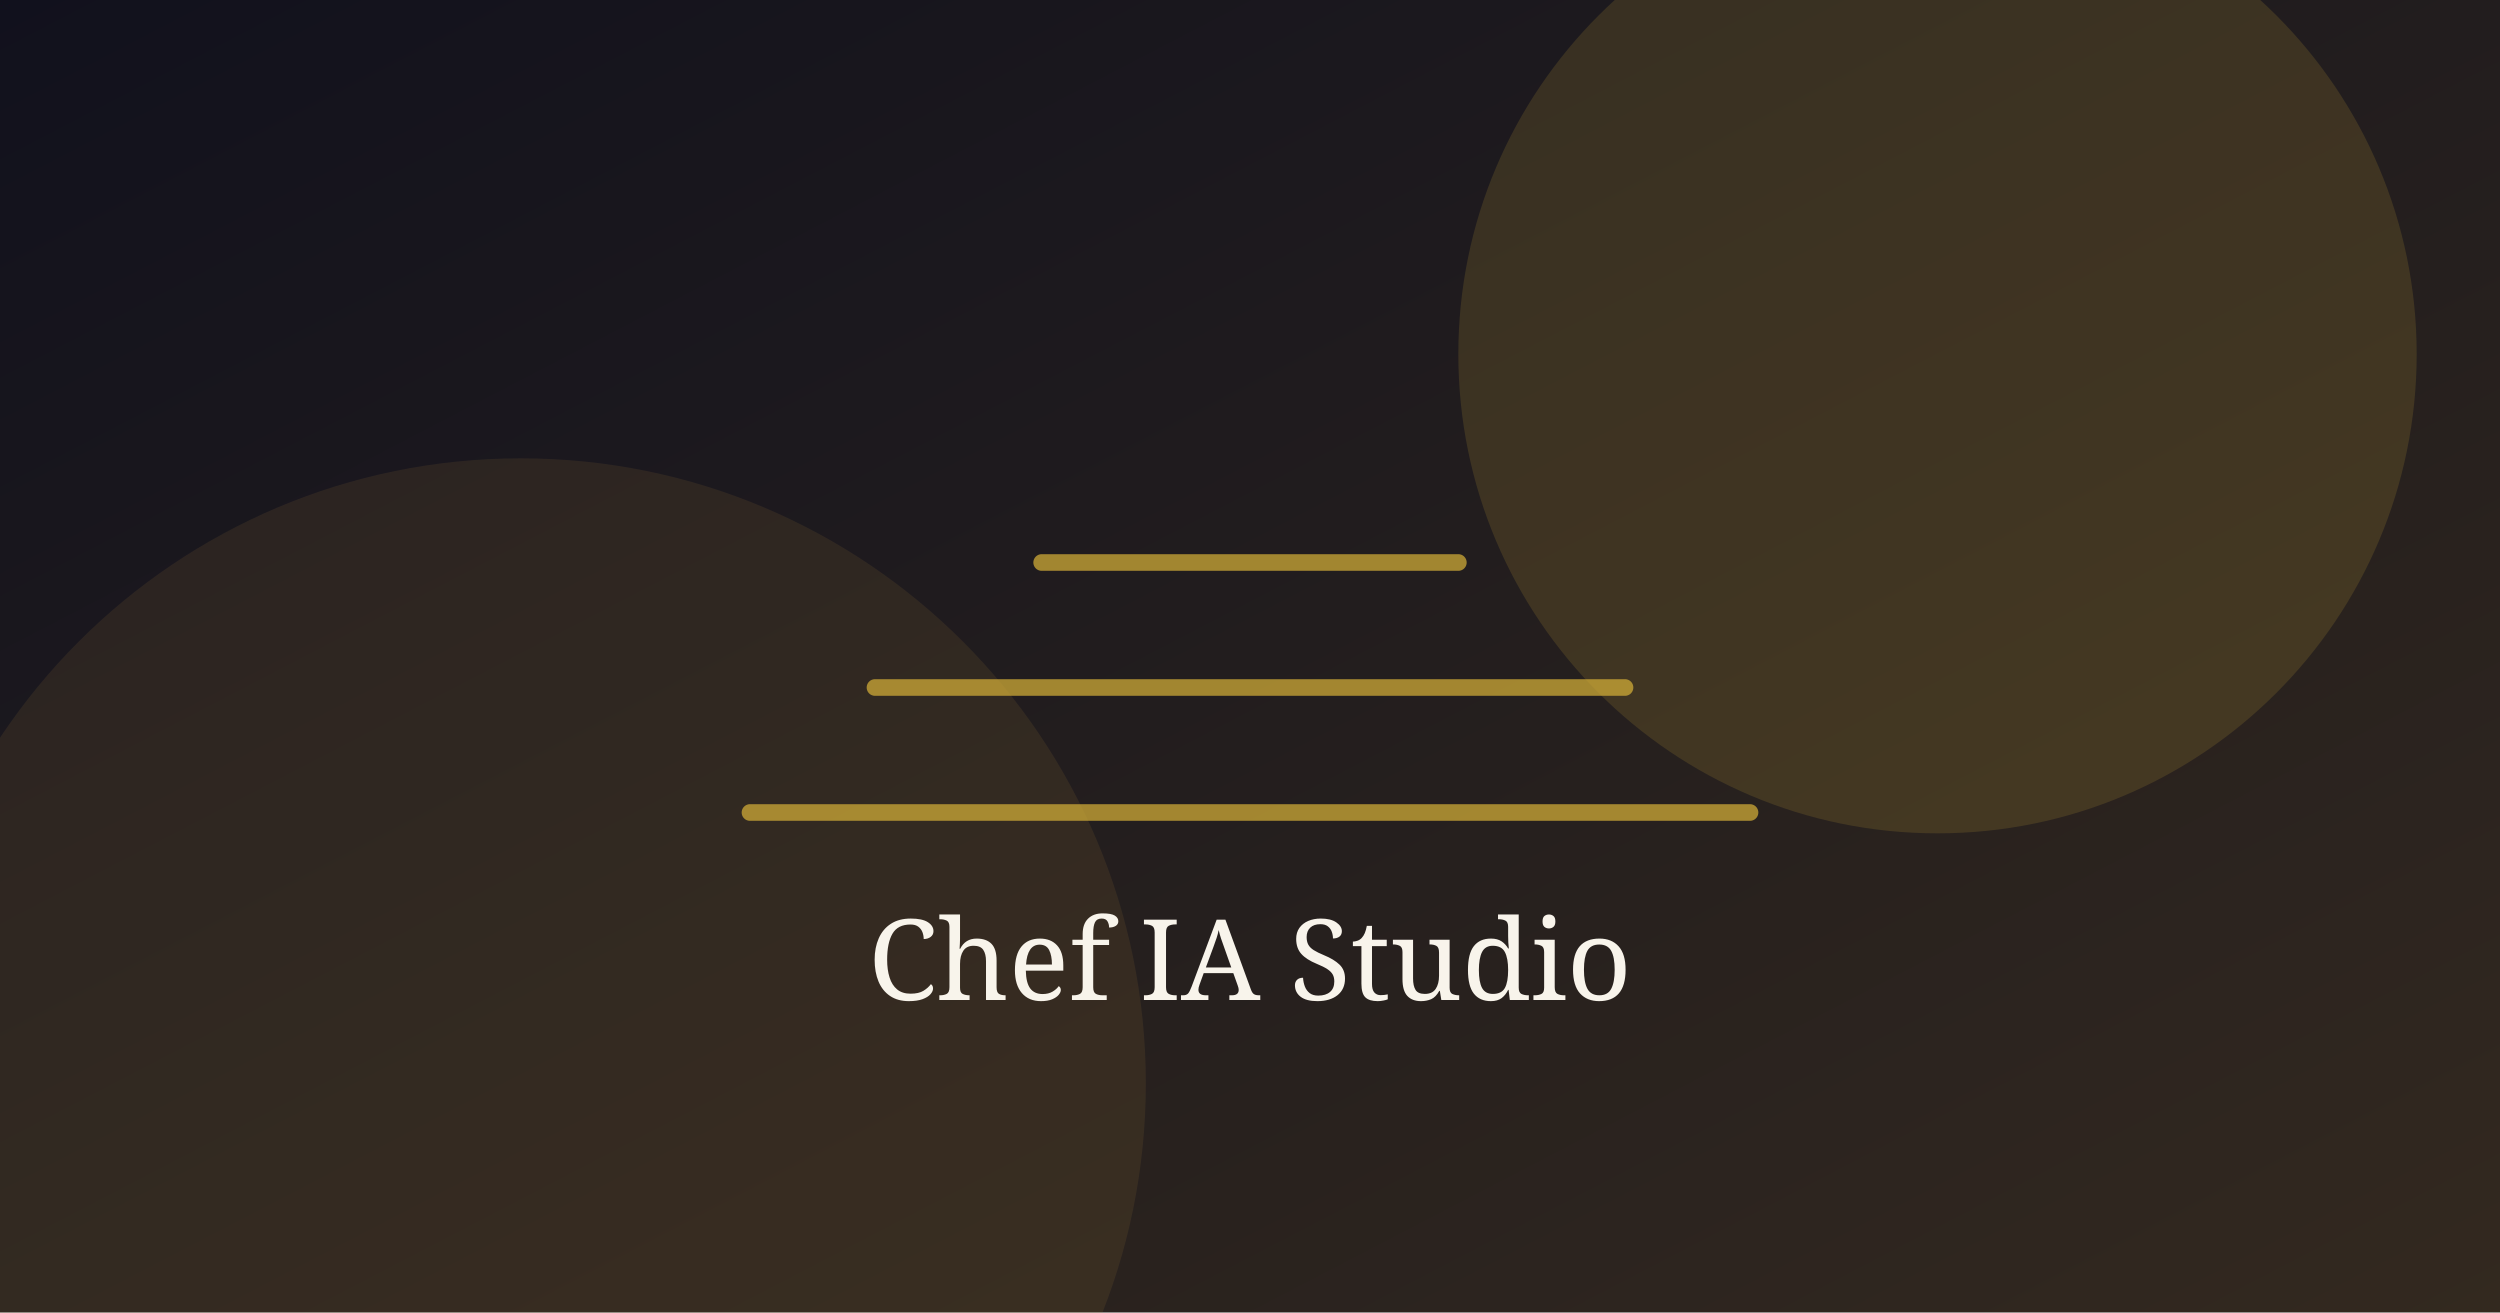
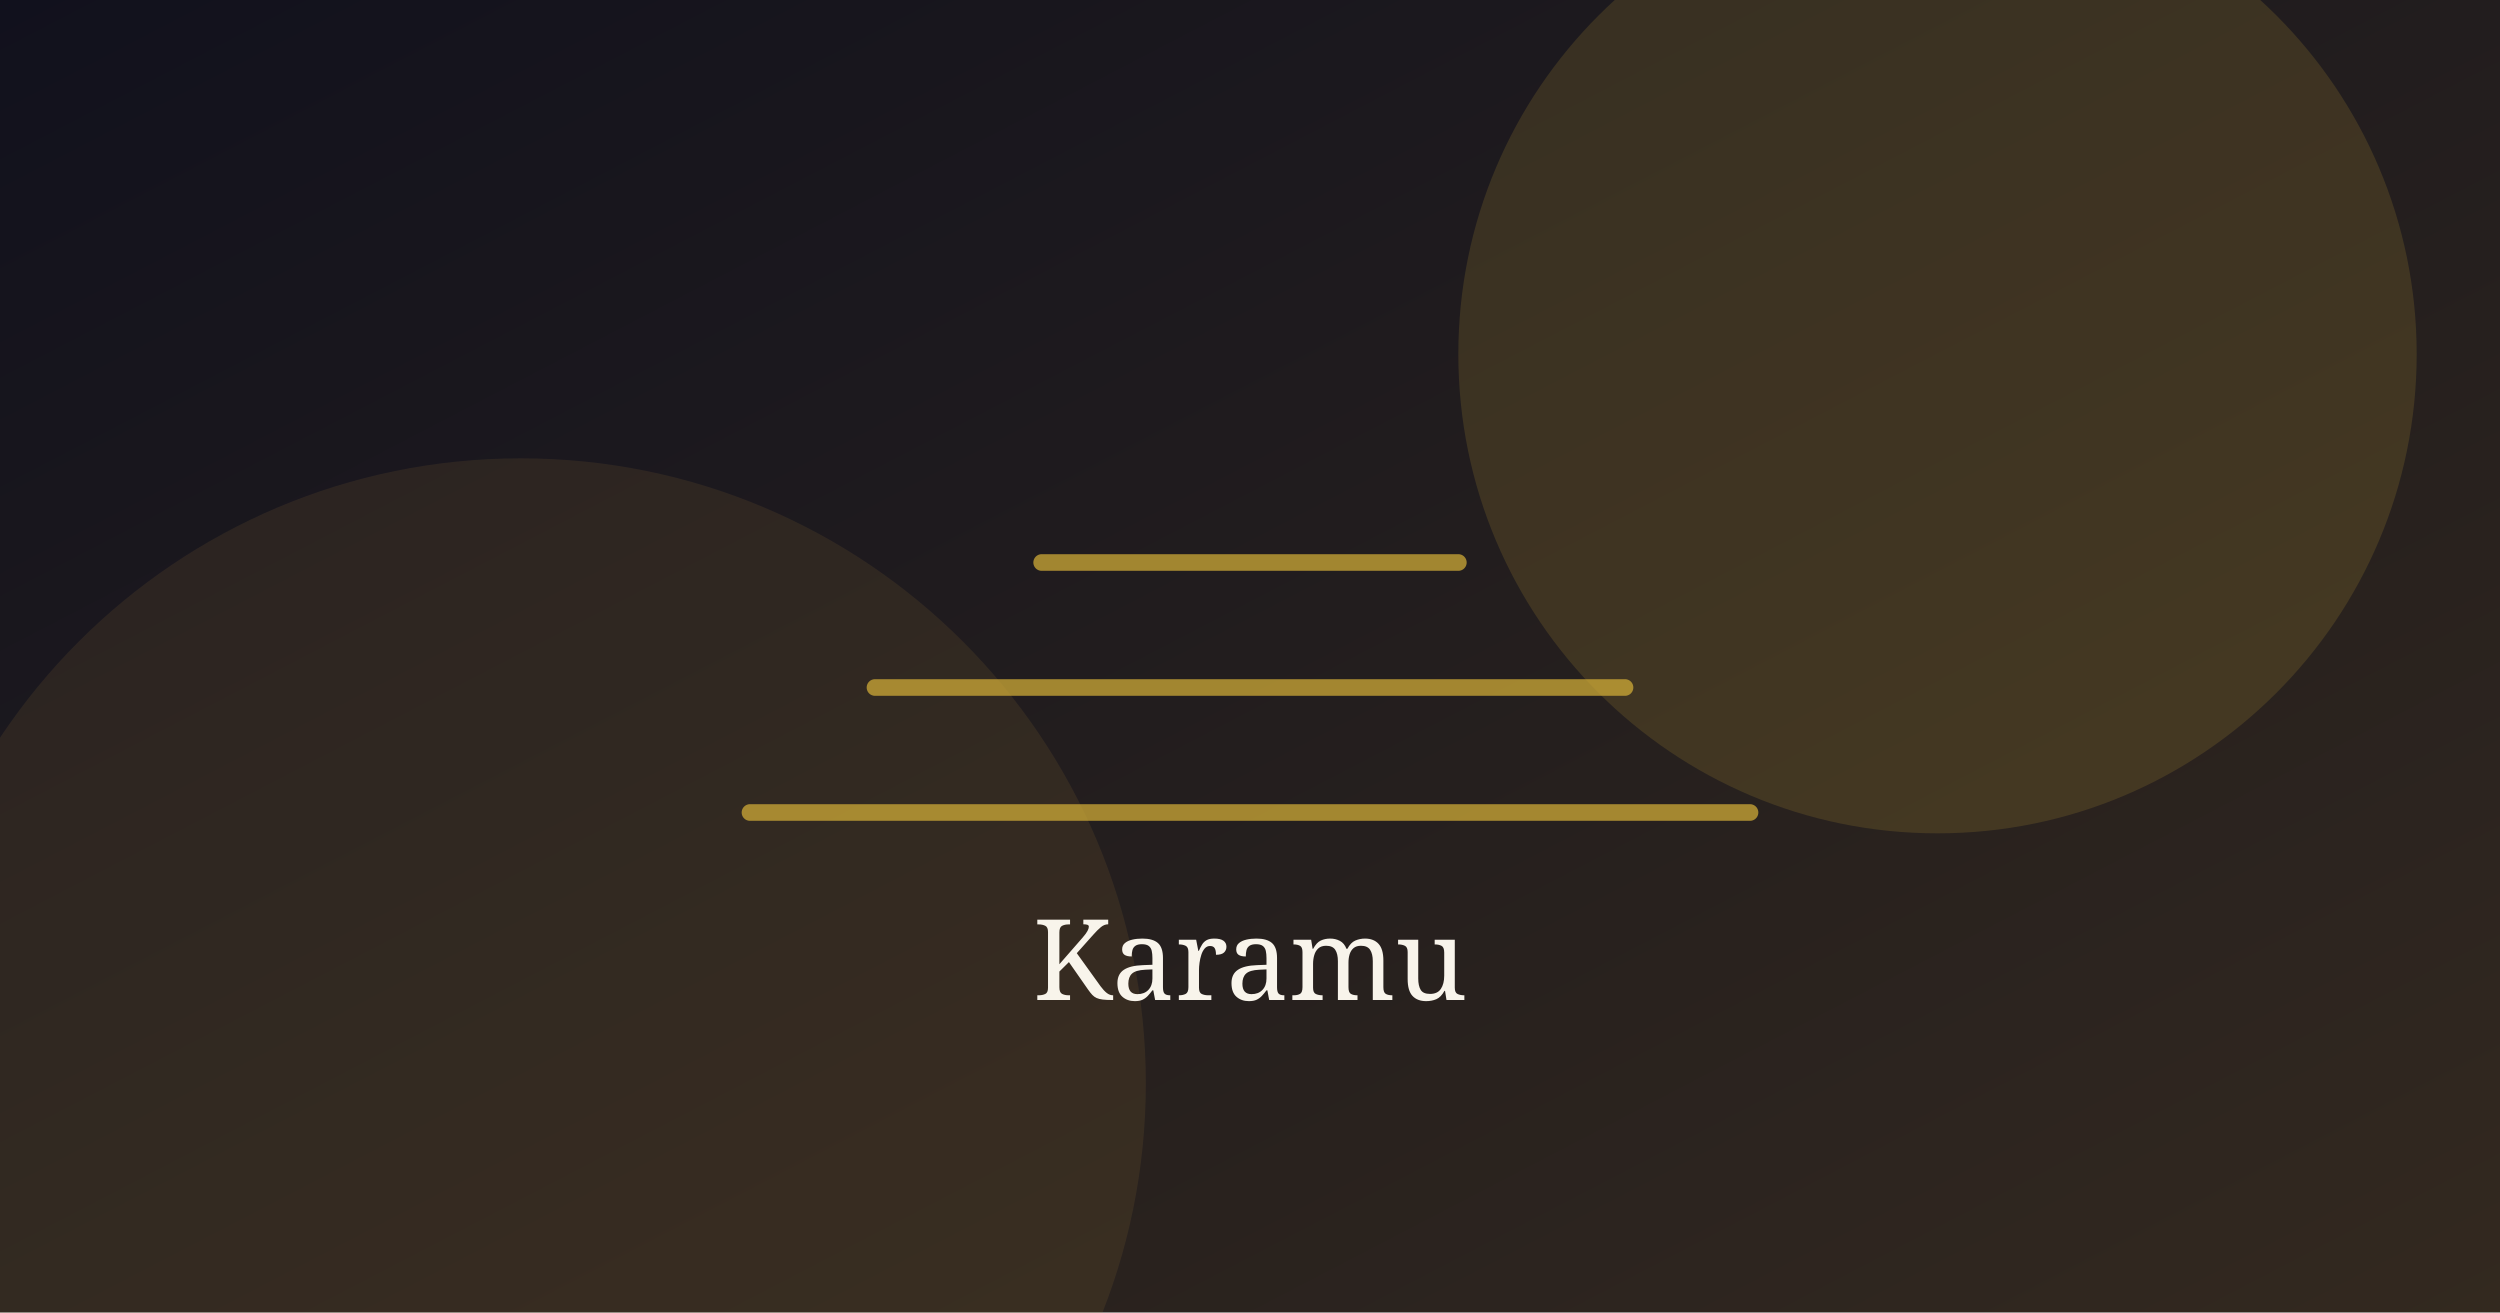
<svg xmlns="http://www.w3.org/2000/svg" viewBox="0 0 1200 630" role="img" aria-labelledby="t d">
  <defs>
    <linearGradient id="g" x2="1" y2="1">
      <stop stop-color="#11111d" />
      <stop offset="1" stop-color="#33291f" />
    </linearGradient>
  </defs>
  <rect width="1200" height="630" fill="url(#g)" />
  <circle cx="930" cy="170" r="230" fill="#d4af37" opacity=".16" />
  <circle cx="250" cy="520" r="300" fill="#b4893e" opacity=".12" />
  <path d="M360 390h480M420 330h360M500 270h200" stroke="#d4af37" stroke-width="8" stroke-linecap="round" opacity=".72" />
-   <text x="600" y="480" fill="#f8f4eb" font-family="serif" font-size="54" text-anchor="middle">Chef IA Studio</text>
+   <text x="600" y="480" fill="#f8f4eb" font-family="serif" font-size="54" text-anchor="middle">Karamu</text>
</svg>
